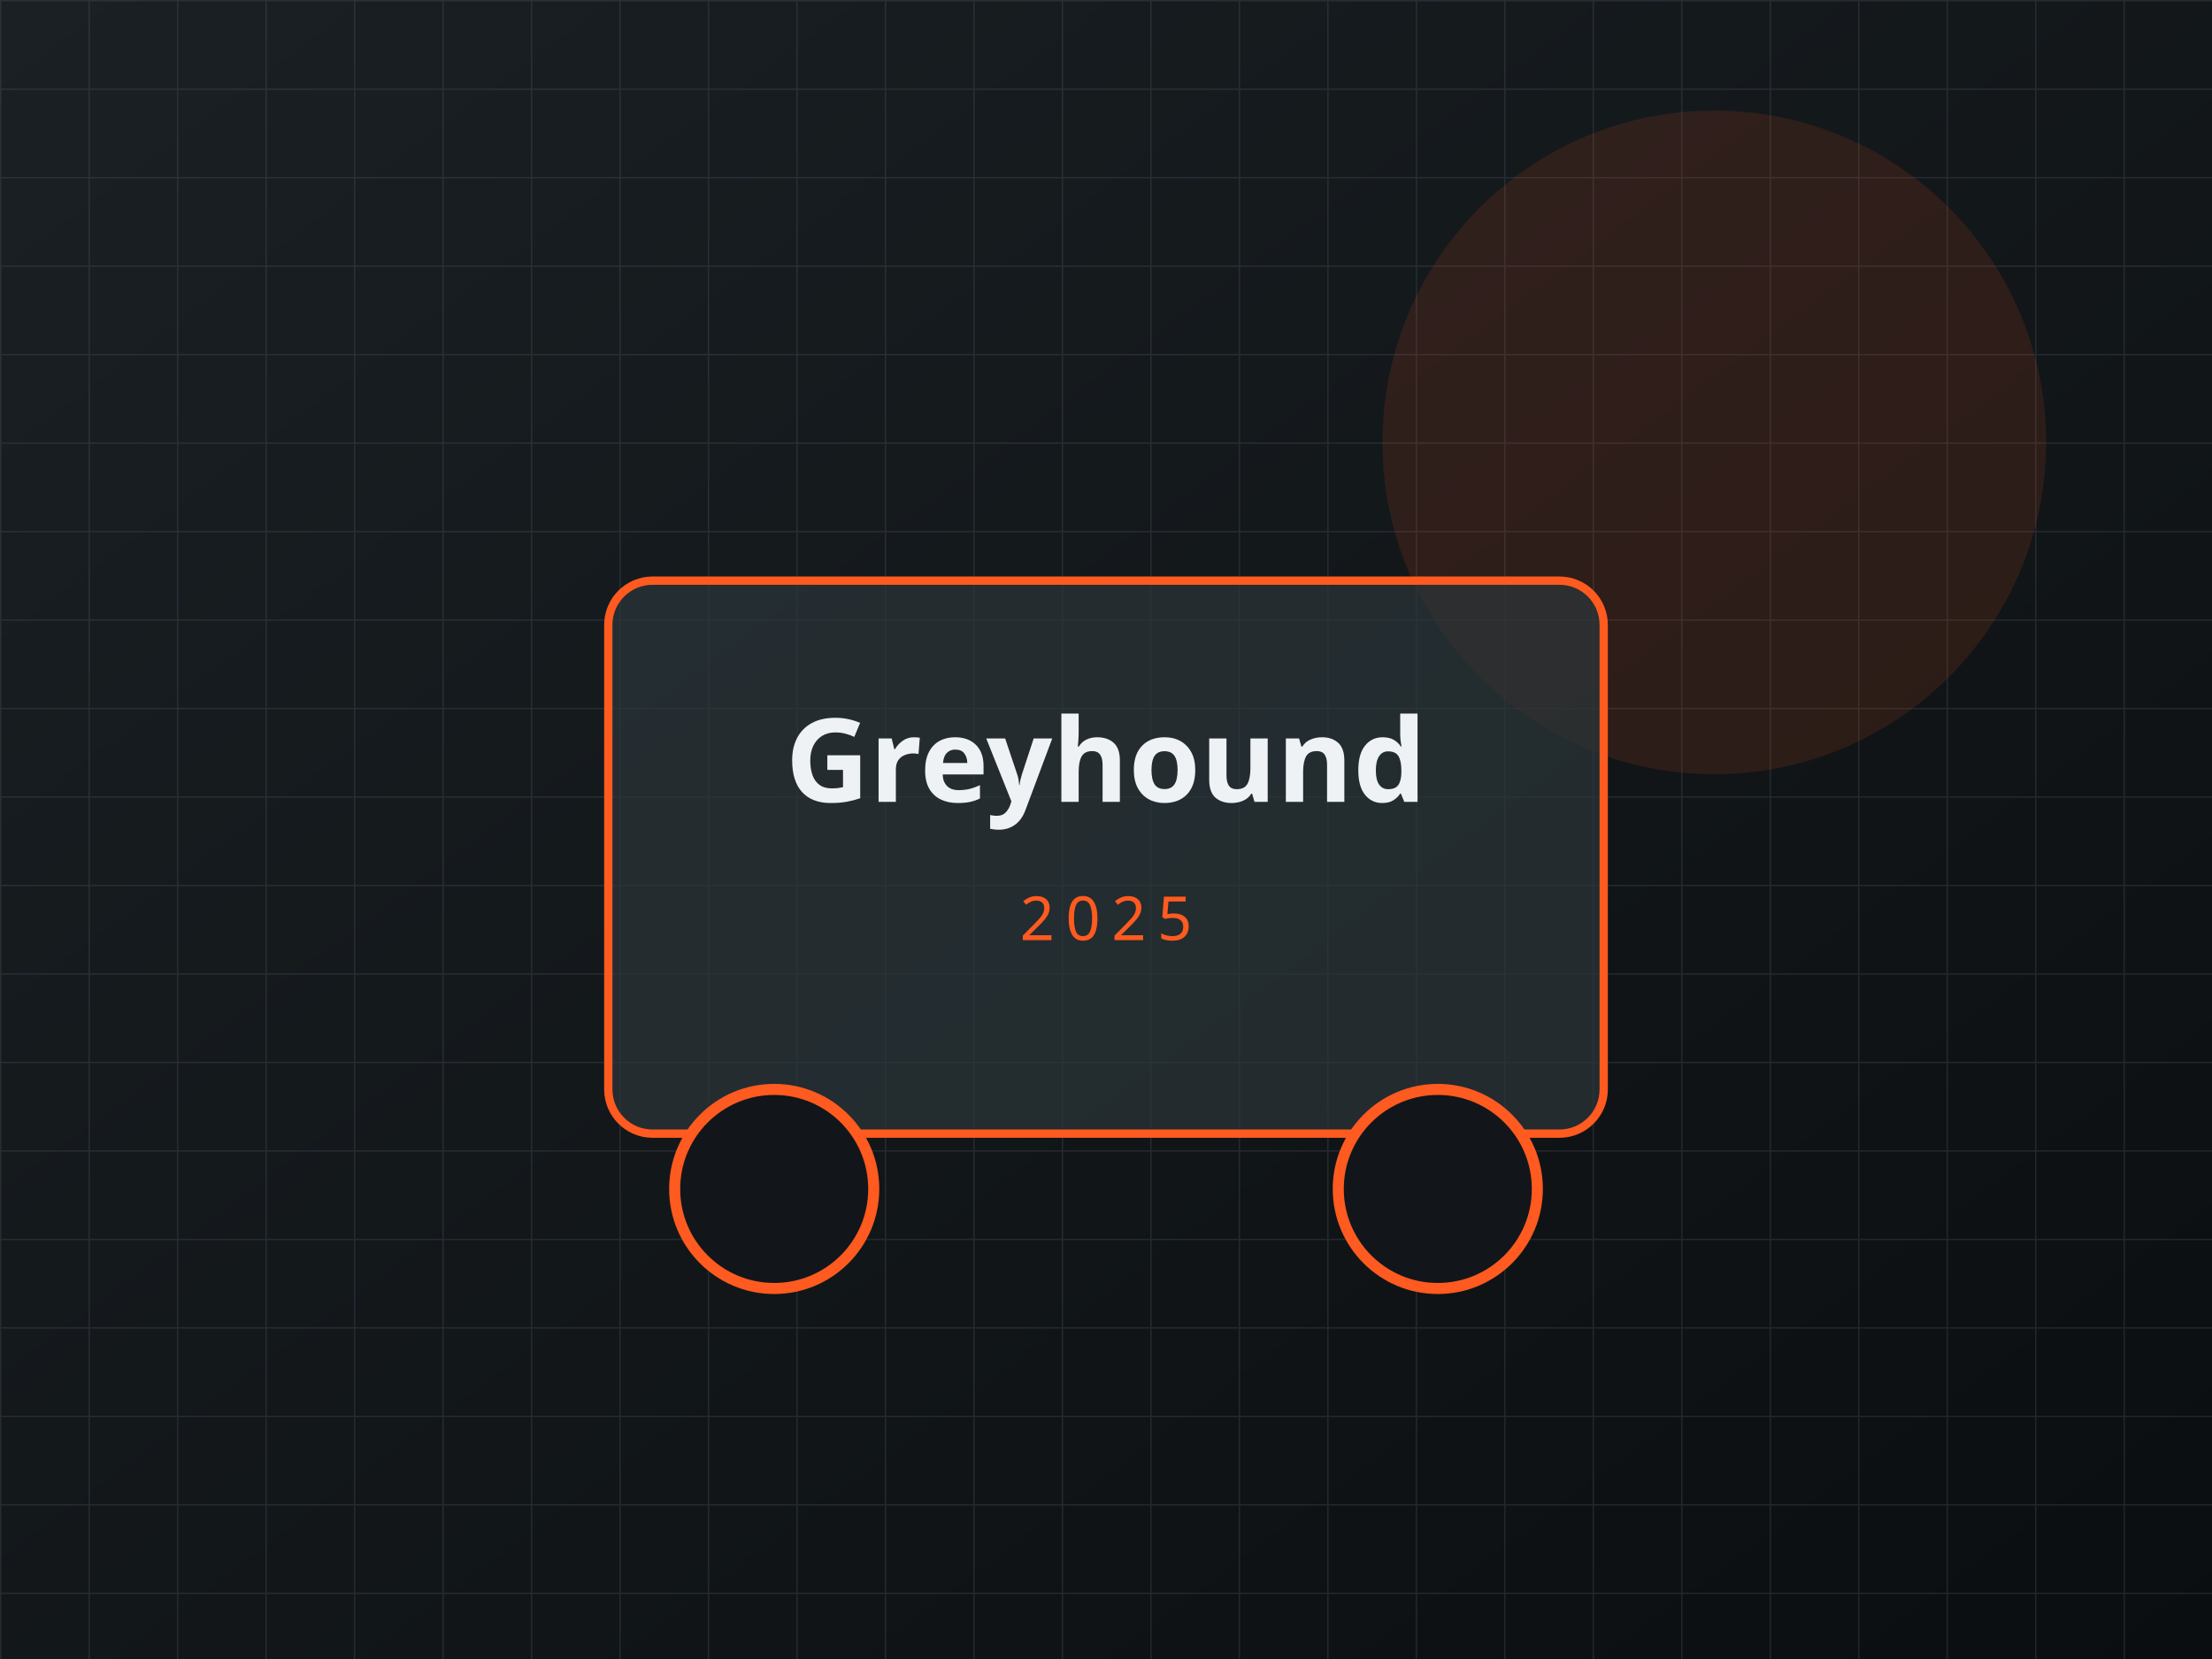
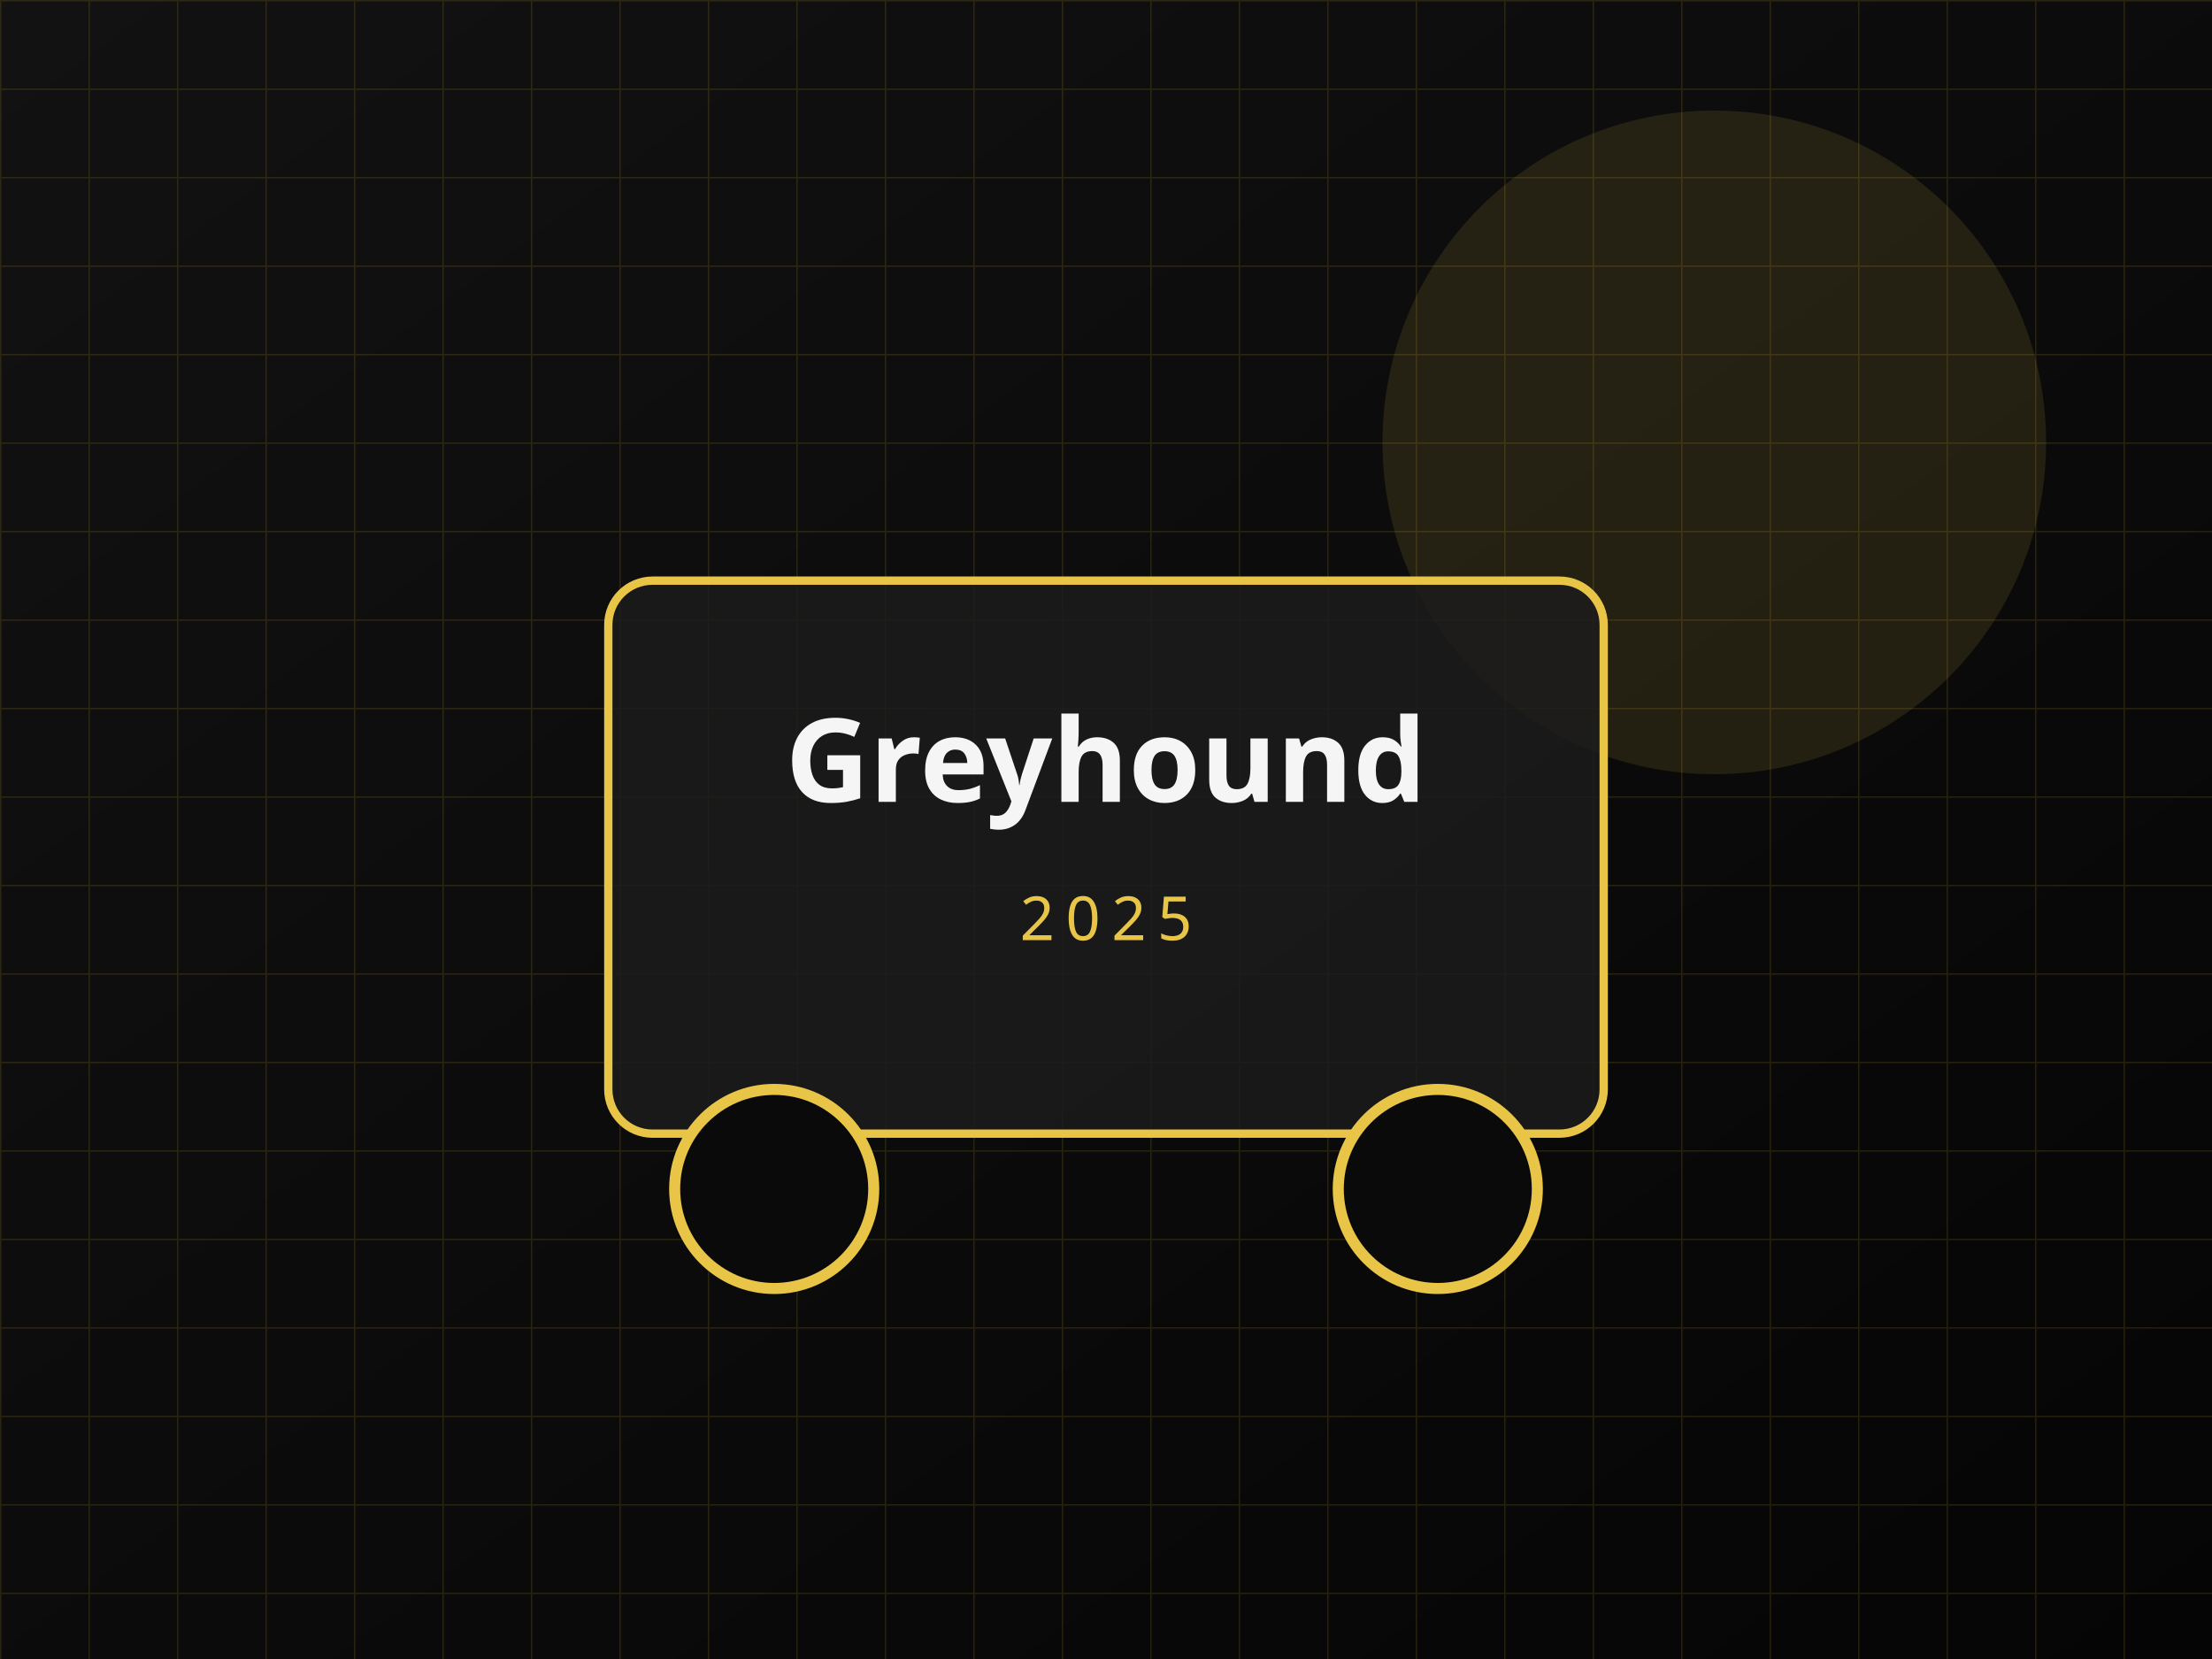
<svg xmlns="http://www.w3.org/2000/svg" viewBox="0 0 800 600" fill="none">
  <defs>
    <linearGradient id="bg" x1="0" y1="0" x2="1" y2="1">
-       <stop stop-color="#1a2024" />
-       <stop offset="1" stop-color="#0b0e10" />
+       <stop stop-color="#121212" />
+       <stop offset="1" stop-color="#050505" />
    </linearGradient>
    <pattern id="grid" width="32" height="32" patternUnits="userSpaceOnUse">
-       <path d="M32 0H0V32" stroke="#708090" stroke-opacity=".2" stroke-width="1" />
+       <path d="M32 0H0V32" stroke="#d4af37" stroke-opacity=".15" stroke-width="1" />
    </pattern>
  </defs>
  <rect width="800" height="600" fill="url(#bg)" />
  <rect width="800" height="600" fill="url(#grid)" />
-   <circle cx="620" cy="160" r="120" fill="#ff5a1f" fill-opacity=".12" />
-   <rect x="220" y="210" width="360" height="200" rx="16" stroke="#ff5a1f" stroke-width="3" fill="#2c3539" fill-opacity=".7" />
-   <circle cx="280" cy="430" r="36" stroke="#ff5a1f" stroke-width="4" fill="#12161a" />
-   <circle cx="520" cy="430" r="36" stroke="#ff5a1f" stroke-width="4" fill="#12161a" />
-   <text x="400" y="290" text-anchor="middle" fill="#eef2f5" font-family="system-ui,sans-serif" font-size="42" font-weight="700">Greyhound</text>
-   <text x="400" y="340" text-anchor="middle" fill="#ff5a1f" font-family="system-ui,sans-serif" font-size="22" letter-spacing="4">2025</text>
+   <circle cx="620" cy="160" r="120" fill="#e8c547" fill-opacity=".12" />
+   <rect x="220" y="210" width="360" height="200" rx="16" stroke="#e8c547" stroke-width="3" fill="#1c1c1c" fill-opacity=".85" />
+   <circle cx="280" cy="430" r="36" stroke="#e8c547" stroke-width="4" fill="#0a0a0a" />
+   <circle cx="520" cy="430" r="36" stroke="#e8c547" stroke-width="4" fill="#0a0a0a" />
+   <text x="400" y="290" text-anchor="middle" fill="#f5f5f5" font-family="system-ui,sans-serif" font-size="42" font-weight="700">Greyhound</text>
+   <text x="400" y="340" text-anchor="middle" fill="#e8c547" font-family="system-ui,sans-serif" font-size="22" letter-spacing="4">2025</text>
</svg>
